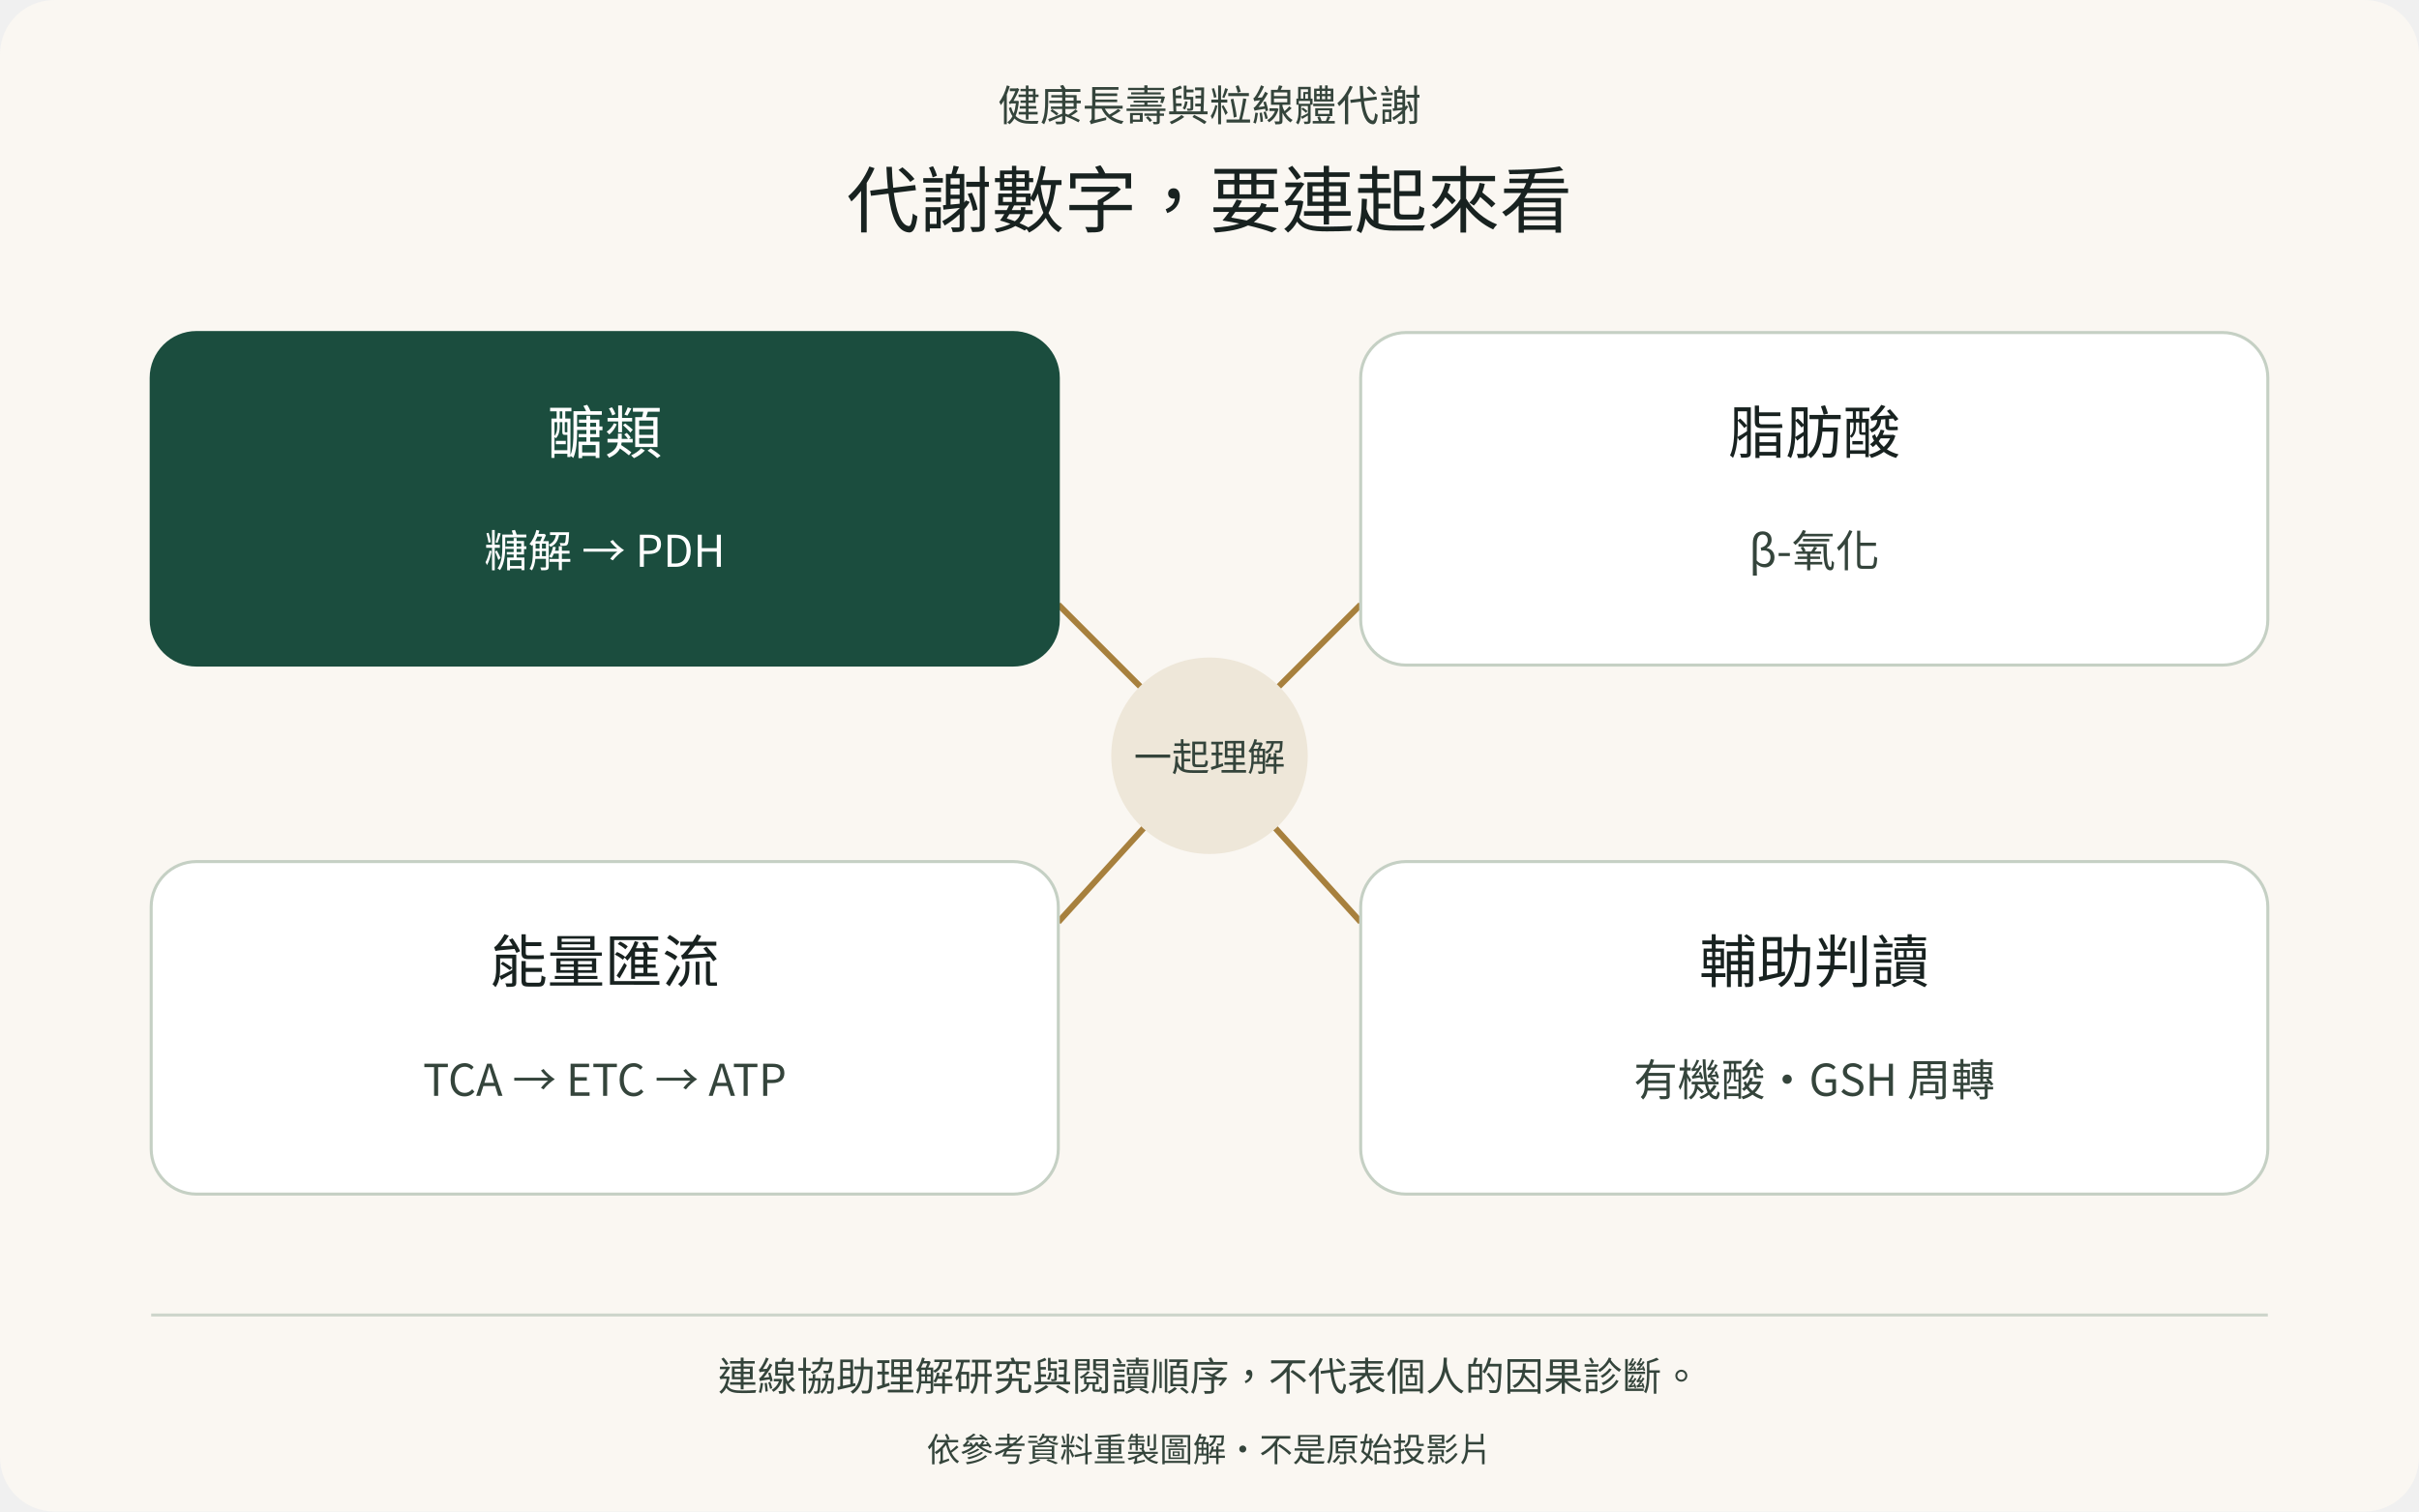
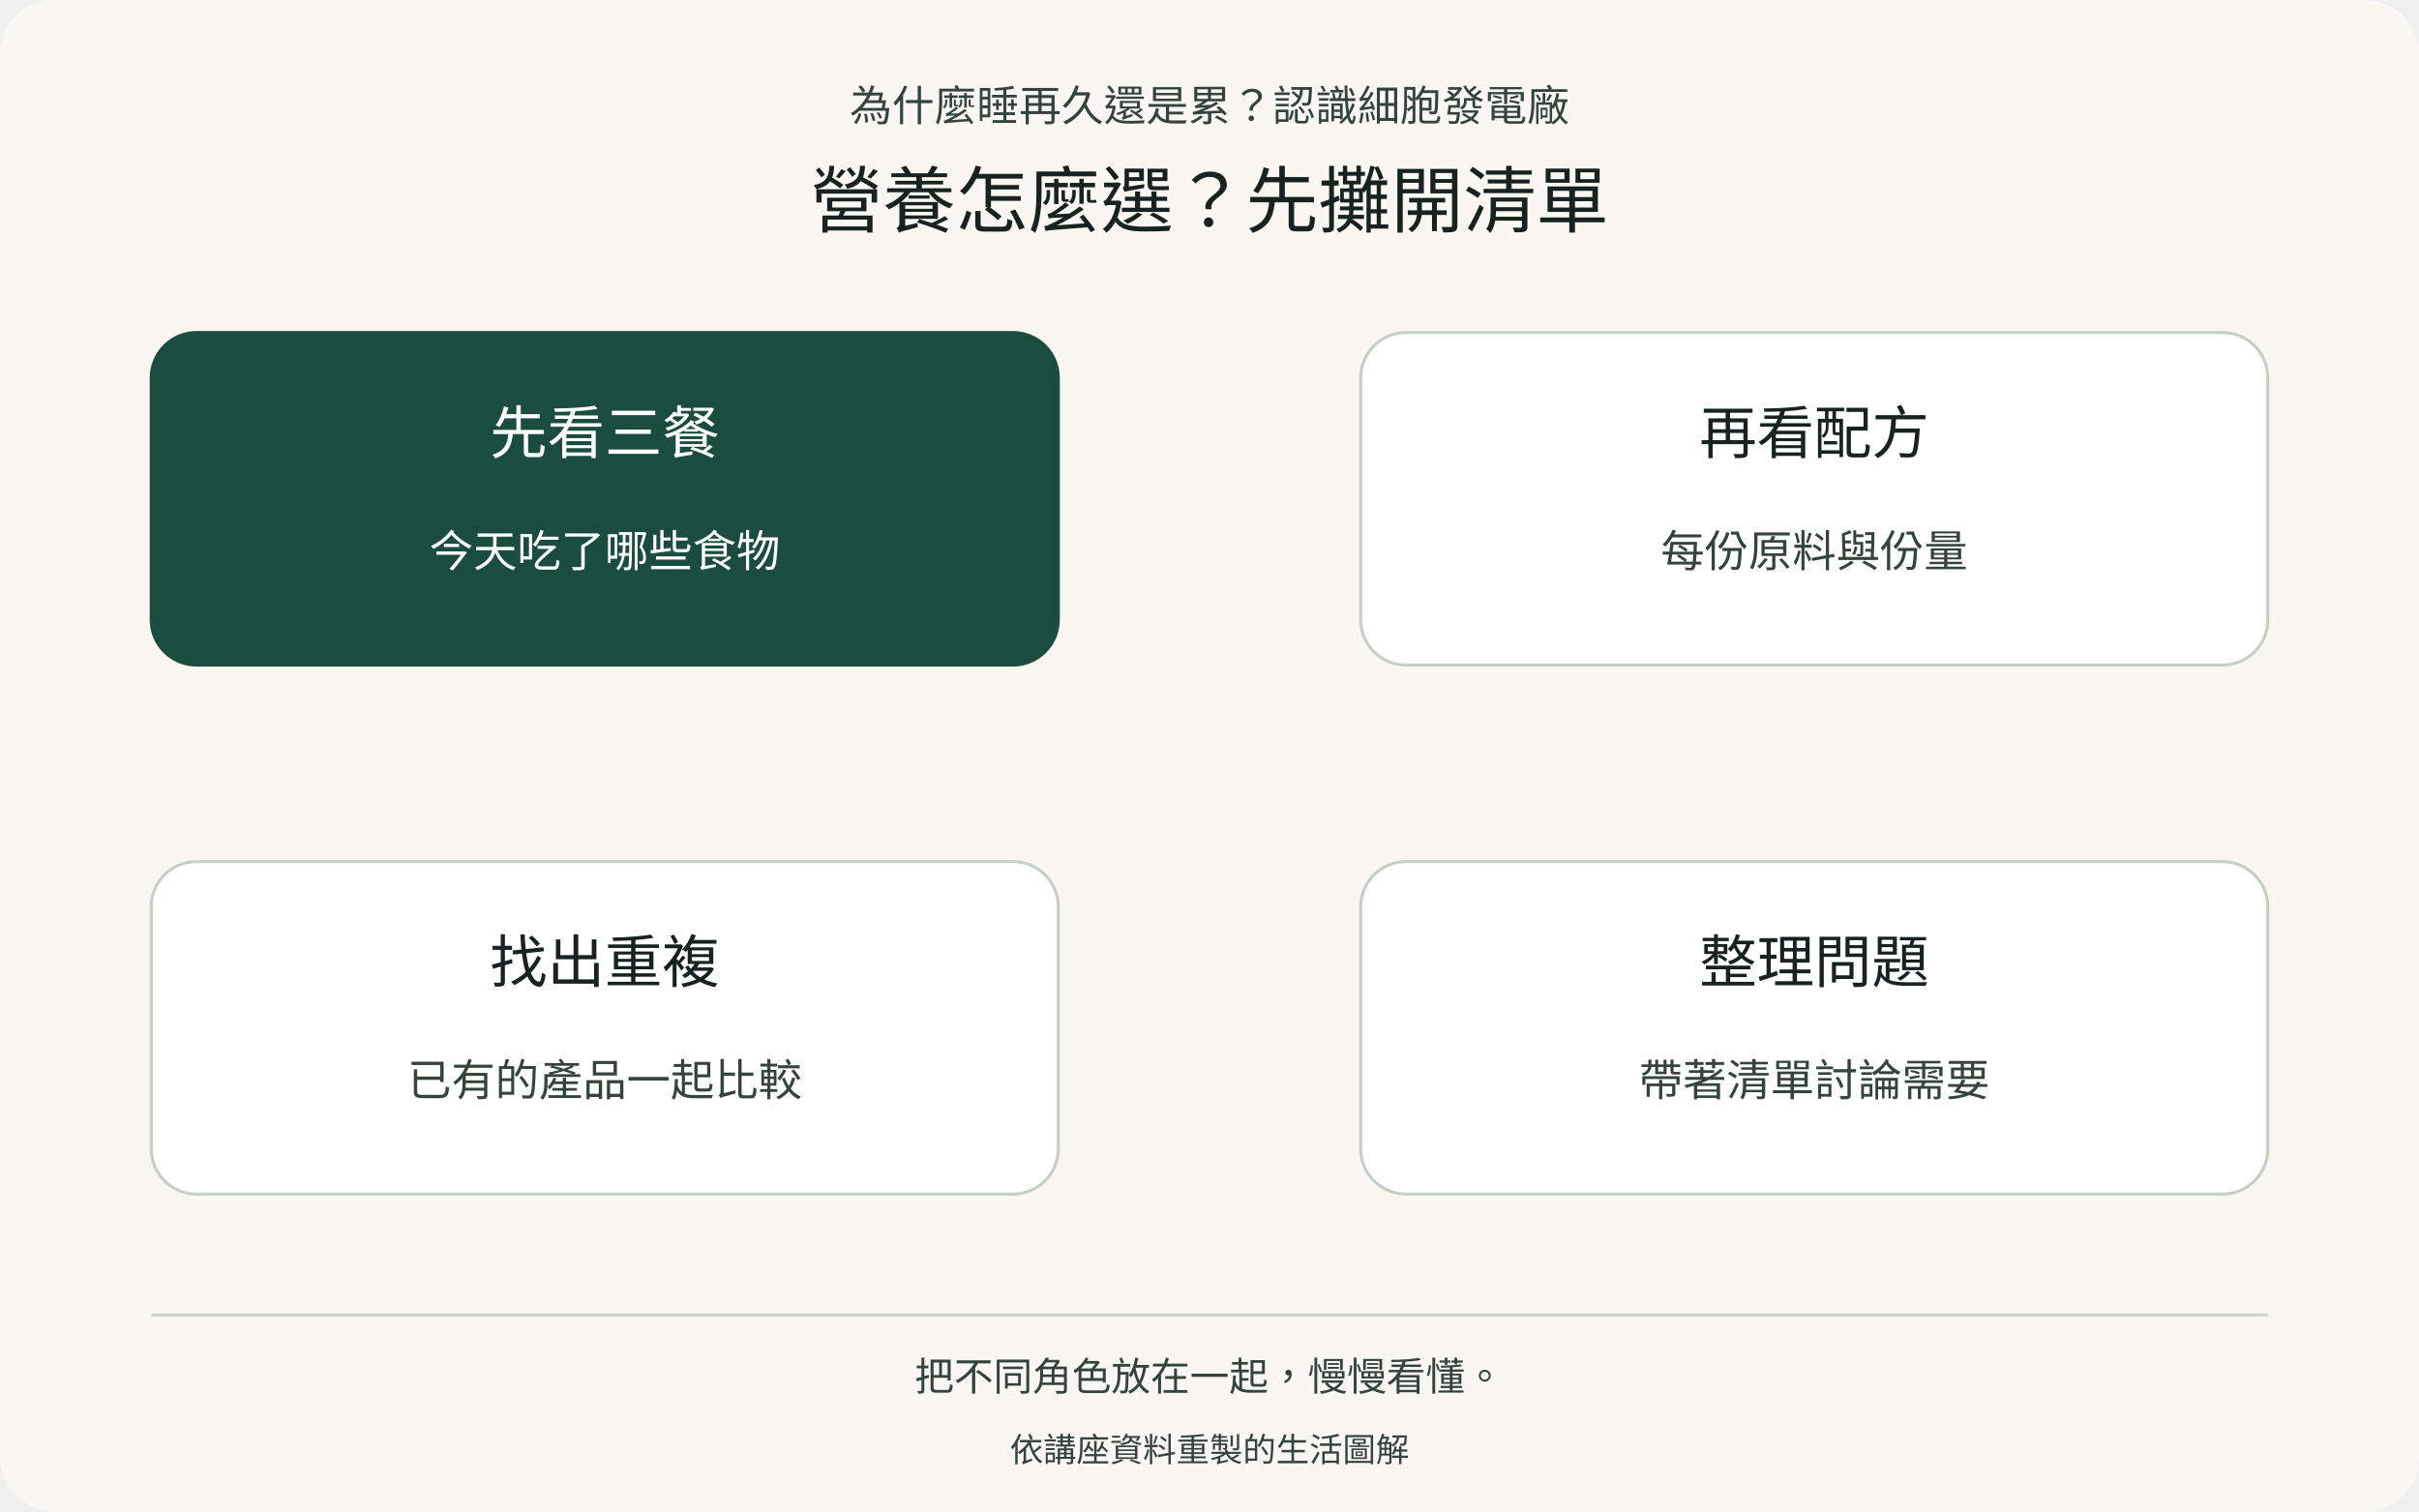
<svg xmlns="http://www.w3.org/2000/svg" width="1600" height="1000" viewBox="0 0 1600 1000" role="img" aria-labelledby="title desc">
  <defs>
    <marker id="arrow" viewBox="0 0 10 10" refX="9" refY="5" markerWidth="4" markerHeight="4" orient="auto">
      <path d="M0 0 10 5 0 10" fill="#A7803D" />
    </marker>
  </defs>
  <rect width="1600" height="1000" rx="36" fill="#FAF7F2" />
  <g font-family="-apple-system,BlinkMacSystemFont,'Noto Sans CJK TC','PingFang TC',sans-serif">
    <text x="800" y="80" text-anchor="middle" font-size="28" fill="#34443B">
-       <tspan x="800" dy="0">健康長壽與粒線體代謝</tspan>
+       <tspan x="800" dy="0">為什麼睡再久還是累？認識細胞發電廠</tspan>
    </text>
    <text x="800" y="150" text-anchor="middle" font-size="48" fill="#182220">
-       <tspan x="800" dy="0">代謝數字，要連起來看</tspan>
+       <tspan x="800" dy="0">營養怎麼選？先攤開清單</tspan>
    </text>
-     <path d="M700 400 L800 500 L900 400 M800 500 L700 610 M800 500 L900 610" fill="none" stroke="#A7803D" stroke-width="4" />
    <g>
      <rect x="100" y="220" width="600" height="220" rx="30" fill="#1B4D3E" stroke="#1B4D3E" stroke-width="2" />
      <text x="400" y="300" text-anchor="middle" font-size="38" fill="#FFFFFF">
-         <tspan x="400" dy="0">醣類</tspan>
+         <tspan x="400" dy="0">先看三餐</tspan>
      </text>
      <text x="400" y="375" text-anchor="middle" font-size="29" fill="#FFFFFF">
-         <tspan x="400" dy="0">糖解 → PDH</tspan>
+         <tspan x="400" dy="0">今天吃了哪些食物</tspan>
      </text>
    </g>
    <g>
      <rect x="900" y="220" width="600" height="220" rx="30" fill="#FFFFFF" stroke="#C5D0C4" stroke-width="2" />
      <text x="1200" y="300" text-anchor="middle" font-size="38" fill="#182220">
-         <tspan x="1200" dy="0">脂肪酸</tspan>
+         <tspan x="1200" dy="0">再看配方</tspan>
      </text>
      <text x="1200" y="375" text-anchor="middle" font-size="29" fill="#34443B">
-         <tspan x="1200" dy="0">β-氧化</tspan>
+         <tspan x="1200" dy="0">每份原料與份量</tspan>
      </text>
    </g>
    <g>
      <rect x="100" y="570" width="600" height="220" rx="30" fill="#FFFFFF" stroke="#C5D0C4" stroke-width="2" />
      <text x="400" y="650" text-anchor="middle" font-size="38" fill="#182220">
-         <tspan x="400" dy="0">能量匯流</tspan>
+         <tspan x="400" dy="0">找出重複</tspan>
      </text>
      <text x="400" y="725" text-anchor="middle" font-size="29" fill="#34443B">
-         <tspan x="400" dy="0">TCA → ETC → ATP</tspan>
+         <tspan x="400" dy="0">已有的產品一起比較</tspan>
      </text>
    </g>
    <g>
      <rect x="900" y="570" width="600" height="220" rx="30" fill="#FFFFFF" stroke="#C5D0C4" stroke-width="2" />
      <text x="1200" y="650" text-anchor="middle" font-size="38" fill="#182220">
-         <tspan x="1200" dy="0">輔助判讀</tspan>
+         <tspan x="1200" dy="0">整理問題</tspan>
      </text>
      <text x="1200" y="725" text-anchor="middle" font-size="29" fill="#34443B">
-         <tspan x="1200" dy="0">有機酸・GSH 周轉</tspan>
+         <tspan x="1200" dy="0">帶著清單討論需要</tspan>
      </text>
    </g>
-     <circle cx="800" cy="500" r="65" fill="#EEE7D9" />
-     <text x="800" y="510" text-anchor="middle" font-size="25" fill="#34443B">
-       <tspan x="800" dy="0">一起理解</tspan>
-     </text>
    <path d="M100 870 H1500" stroke="#CDD5CB" stroke-width="2" />
    <text x="800" y="920" text-anchor="middle" font-size="26" fill="#34443B">
-       <tspan x="800" dy="0">連線協助理解研究與閱讀順序，不代表個人的因果診斷。</tspan>
+       <tspan x="800" dy="0">把不同角色放在一起，慢慢看懂。</tspan>
    </text>
    <text x="800" y="967" text-anchor="middle" font-size="22" fill="#34443B">
-       <tspan x="800" dy="0">依參考資料重製圖解・不是原始投影片</tspan>
+       <tspan x="800" dy="0">依講座資料重製的生活圖解</tspan>
    </text>
  </g>
</svg>
